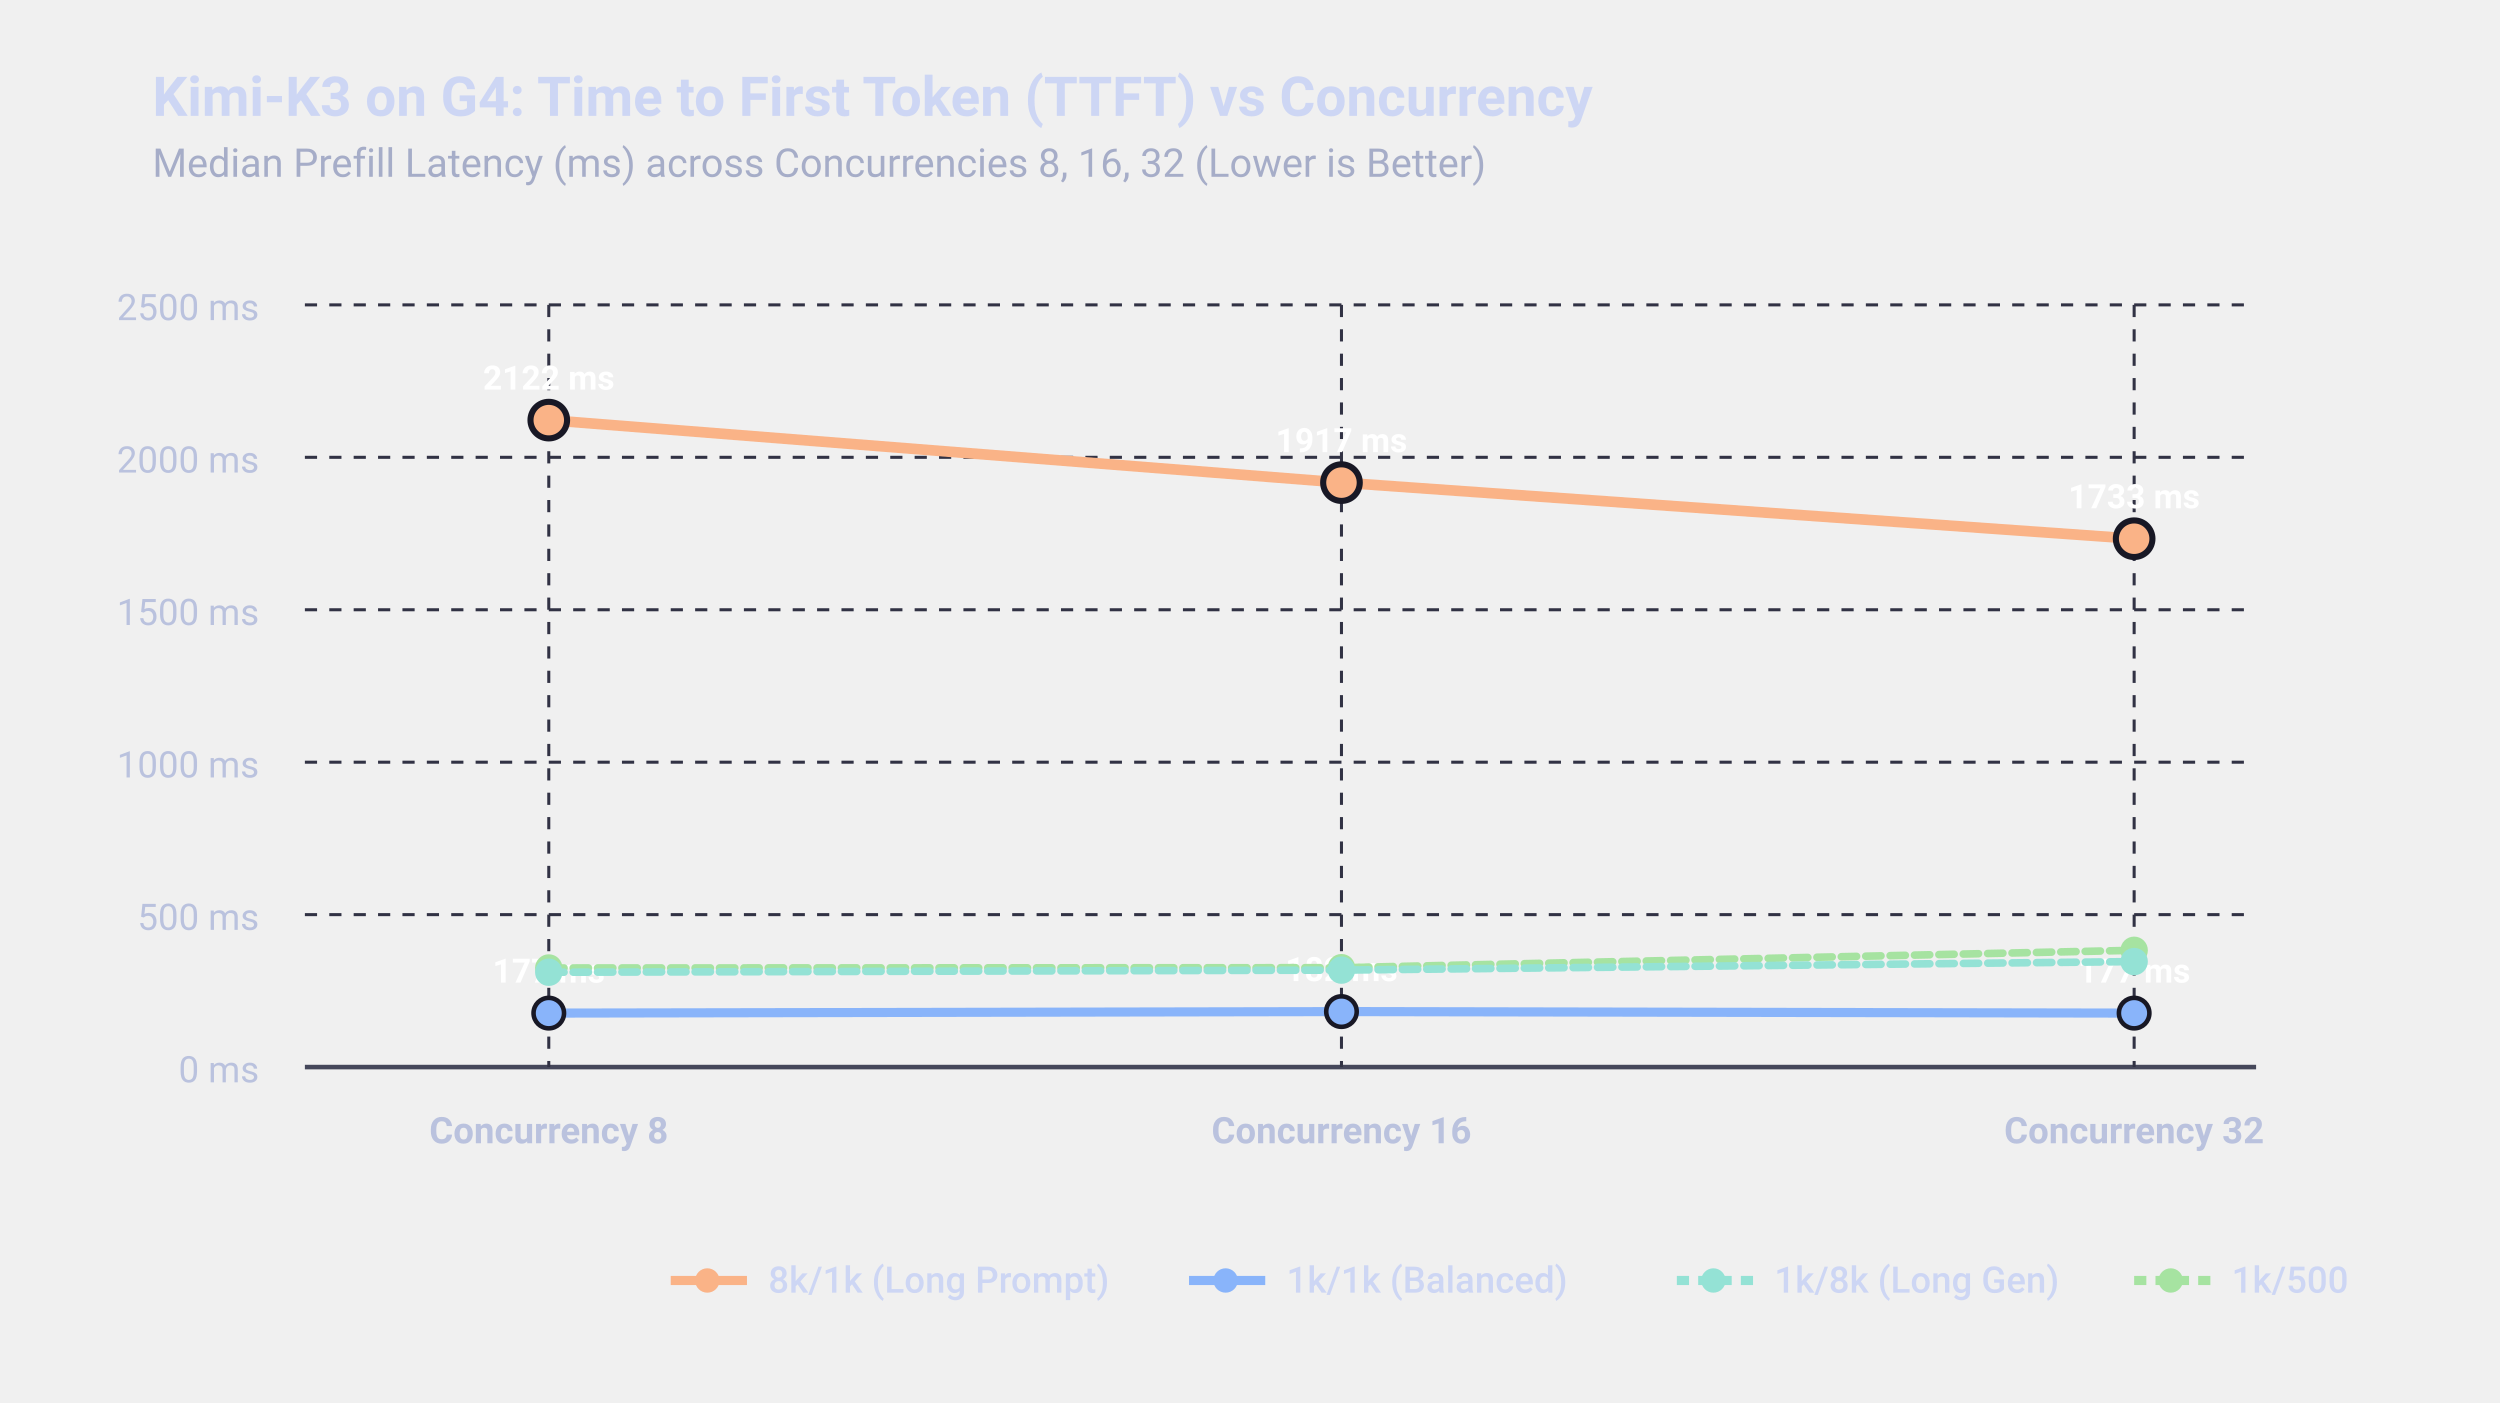
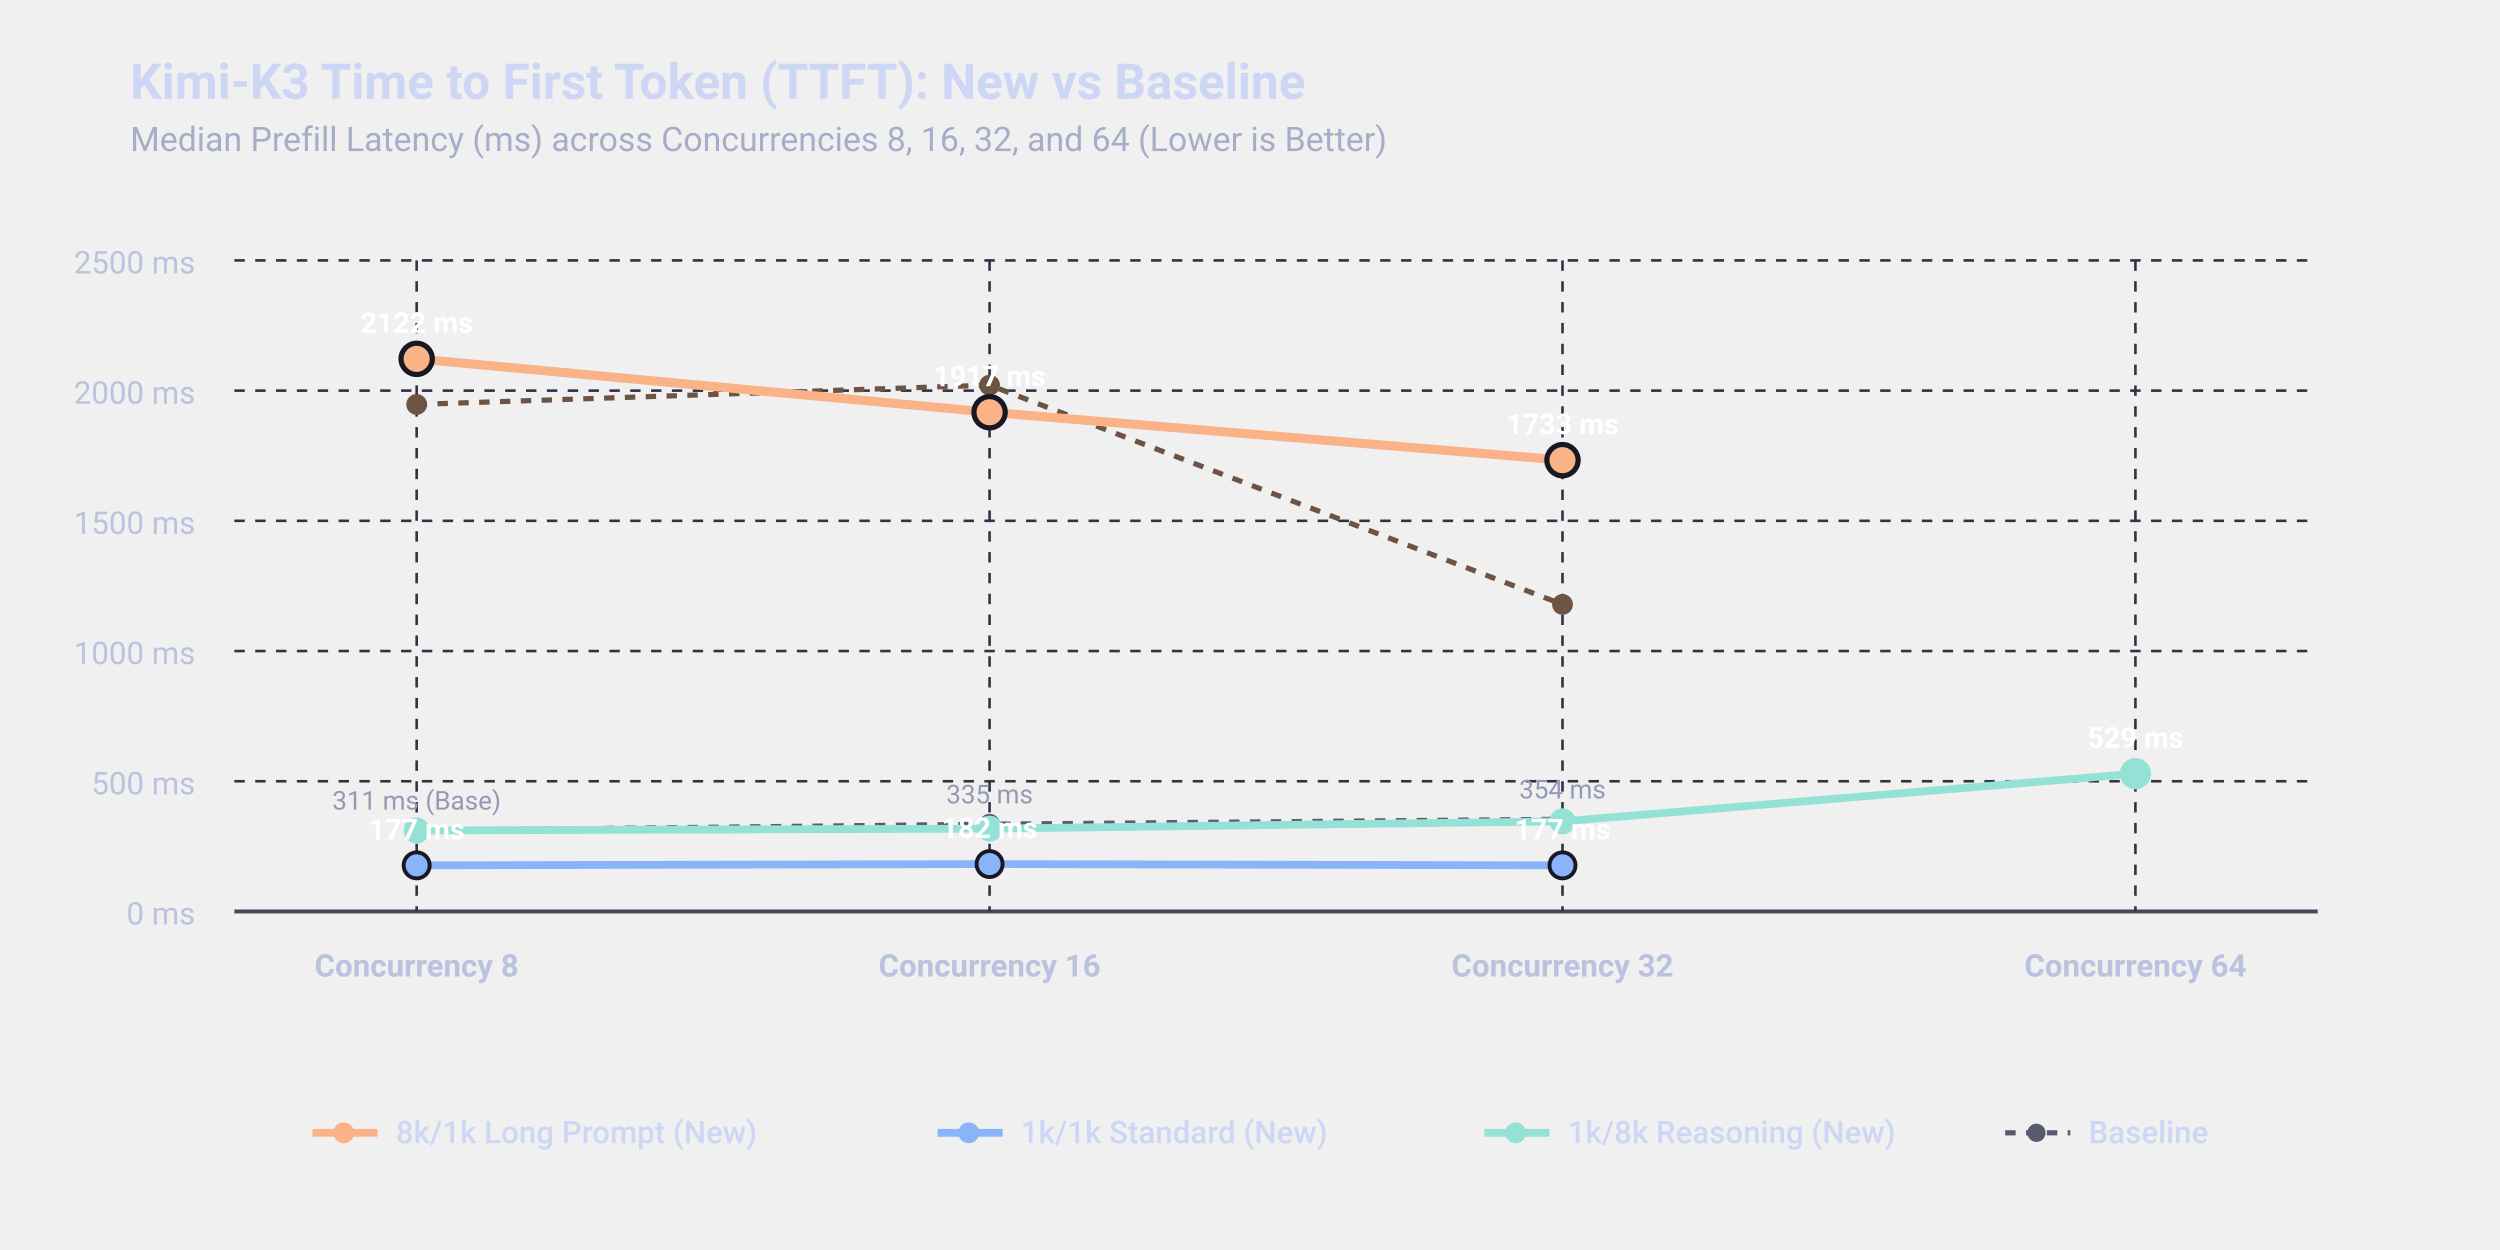
- <svg xmlns="http://www.w3.org/2000/svg" viewBox="0 0 820 460" width="100%" height="100%" style="background:#181825; font-family: -apple-system, BlinkMacSystemFont, Segoe UI, Roboto, Helvetica, Arial, sans-serif;">
+ <svg xmlns="http://www.w3.org/2000/svg" viewBox="0 0 960 480" width="100%" height="100%" style="background:#181825; font-family: -apple-system, BlinkMacSystemFont, Segoe UI, Roboto, Helvetica, Arial, sans-serif;">
  <style>
-     .title { fill: #cdd6f4; font-size: 18px; font-weight: bold; }
+     .title { fill: #cdd6f4; font-size: 19px; font-weight: bold; }
    .subtitle { fill: #a6adc8; font-size: 13px; }
    .axis { stroke: #45475a; stroke-width: 1.5; }
    .grid { stroke: #313244; stroke-dasharray: 4; stroke-width: 1; }
    .label { fill: #bac2de; font-size: 12px; }
    .legend { fill: #cdd6f4; font-size: 12px; font-weight: 500; }
-     .dot-label { fill: #ffffff; font-size: 11px; font-weight: 600; text-anchor: middle; }
+     .dot-label-new { fill: #ffffff; font-size: 11px; font-weight: bold; text-anchor: middle; }
+     .dot-label-old { fill: #9399b2; font-size: 10px; font-weight: normal; text-anchor: middle; }
  </style>
-   <text x="50" y="38" class="title">Kimi-K3 on G4: Time to First Token (TTFT) vs Concurrency</text>
-   <text x="50" y="58" class="subtitle">Median Prefill Latency (ms) across Concurrencies 8, 16, 32 (Lower is Better)</text>
-   <line x1="100" y1="350" x2="740" y2="350" class="axis" />
-   <text x="85" y="355" class="label" text-anchor="end">0 ms</text>
-   <line x1="100" y1="300" x2="740" y2="300" class="grid" />
-   <text x="85" y="305" class="label" text-anchor="end">500 ms</text>
-   <line x1="100" y1="250" x2="740" y2="250" class="grid" />
-   <text x="85" y="255" class="label" text-anchor="end">1000 ms</text>
-   <line x1="100" y1="200" x2="740" y2="200" class="grid" />
-   <text x="85" y="205" class="label" text-anchor="end">1500 ms</text>
-   <line x1="100" y1="150" x2="740" y2="150" class="grid" />
-   <text x="85" y="155" class="label" text-anchor="end">2000 ms</text>
-   <line x1="100" y1="100" x2="740" y2="100" class="grid" />
-   <text x="85" y="105" class="label" text-anchor="end">2500 ms</text>
-   <line x1="180" y1="100" x2="180" y2="350" class="grid" />
-   <text x="180" y="375" class="label" text-anchor="middle" font-weight="bold">Concurrency 8</text>
-   <line x1="440" y1="100" x2="440" y2="350" class="grid" />
-   <text x="440" y="375" class="label" text-anchor="middle" font-weight="bold">Concurrency 16</text>
-   <line x1="700" y1="100" x2="700" y2="350" class="grid" />
-   <text x="700" y="375" class="label" text-anchor="middle" font-weight="bold">Concurrency 32</text>
-   <polyline points="180,137.8 440,158.3 700,176.7" fill="none" stroke="#fab387" stroke-width="3.5" stroke-linecap="round" stroke-linejoin="round" />
-   <circle cx="180" cy="137.8" r="6" fill="#fab387" stroke="#181825" stroke-width="2" />
-   <text x="180" y="127.8" class="dot-label">2122 ms</text>
-   <circle cx="440" cy="158.3" r="6" fill="#fab387" stroke="#181825" stroke-width="2" />
-   <text x="440" y="148.3" class="dot-label">1917 ms</text>
-   <circle cx="700" cy="176.7" r="6" fill="#fab387" stroke="#181825" stroke-width="2" />
-   <text x="700" y="166.7" class="dot-label">1733 ms</text>
-   <polyline points="180,332.3 440,331.8 700,332.3" fill="none" stroke="#89b4fa" stroke-width="3" stroke-linecap="round" stroke-linejoin="round" />
-   <circle cx="180" cy="332.3" r="5" fill="#89b4fa" stroke="#181825" stroke-width="1.5" />
-   <text x="180" y="322.3" class="dot-label">177 ms</text>
-   <circle cx="440" cy="331.8" r="5" fill="#89b4fa" stroke="#181825" stroke-width="1.5" />
-   <text x="440" y="321.8" class="dot-label">182 ms</text>
-   <circle cx="700" cy="332.3" r="5" fill="#89b4fa" stroke="#181825" stroke-width="1.5" />
-   <text x="700" y="322.3" class="dot-label">177 ms</text>
-   <polyline points="180,317.5 440,317.4 700,311.7" fill="none" stroke="#a6e3a1" stroke-width="2.5" stroke-dasharray="5,3" stroke-linecap="round" stroke-linejoin="round" />
-   <circle cx="180" cy="317.5" r="4.5" fill="#a6e3a1" />
-   <circle cx="440" cy="317.4" r="4.5" fill="#a6e3a1" />
-   <circle cx="700" cy="311.7" r="4.5" fill="#a6e3a1" />
-   <polyline points="180,318.9 440,318.2 700,315.4" fill="none" stroke="#94e2d5" stroke-width="2.5" stroke-dasharray="5,3" stroke-linecap="round" stroke-linejoin="round" />
-   <circle cx="180" cy="318.9" r="4.5" fill="#94e2d5" />
-   <circle cx="440" cy="318.2" r="4.5" fill="#94e2d5" />
-   <circle cx="700" cy="315.4" r="4.5" fill="#94e2d5" />
-   <line x1="220" y1="420" x2="245" y2="420" stroke="#fab387" stroke-width="3" />
-   <circle cx="232" cy="420" r="4" fill="#fab387" />
-   <text x="252" y="424" class="legend">8k/1k (Long Prompt)</text>
-   <line x1="390" y1="420" x2="415" y2="420" stroke="#89b4fa" stroke-width="3" />
-   <circle cx="402" cy="420" r="4" fill="#89b4fa" />
-   <text x="422" y="424" class="legend">1k/1k (Balanced)</text>
-   <line x1="550" y1="420" x2="575" y2="420" stroke="#94e2d5" stroke-width="3" stroke-dasharray="4,3" />
-   <circle cx="562" cy="420" r="4" fill="#94e2d5" />
-   <text x="582" y="424" class="legend">1k/8k (Long Gen)</text>
-   <line x1="700" y1="420" x2="725" y2="420" stroke="#a6e3a1" stroke-width="3" stroke-dasharray="4,3" />
-   <circle cx="712" cy="420" r="4" fill="#a6e3a1" />
-   <text x="732" y="424" class="legend">1k/500</text>
+   <text x="50" y="38" class="title">Kimi-K3 Time to First Token (TTFT): New vs Baseline</text>
+   <text x="50" y="58" class="subtitle">Median Prefill Latency (ms) across Concurrencies 8, 16, 32, and 64 (Lower is Better)</text>
+   <line x1="90" y1="350" x2="890" y2="350" class="axis" />
+   <text x="75" y="355" class="label" text-anchor="end">0 ms</text>
+   <line x1="90" y1="300" x2="890" y2="300" class="grid" />
+   <text x="75" y="305" class="label" text-anchor="end">500 ms</text>
+   <line x1="90" y1="250" x2="890" y2="250" class="grid" />
+   <text x="75" y="255" class="label" text-anchor="end">1000 ms</text>
+   <line x1="90" y1="200" x2="890" y2="200" class="grid" />
+   <text x="75" y="205" class="label" text-anchor="end">1500 ms</text>
+   <line x1="90" y1="150" x2="890" y2="150" class="grid" />
+   <text x="75" y="155" class="label" text-anchor="end">2000 ms</text>
+   <line x1="90" y1="100" x2="890" y2="100" class="grid" />
+   <text x="75" y="105" class="label" text-anchor="end">2500 ms</text>
+   <line x1="160" y1="100" x2="160" y2="350" class="grid" />
+   <text x="160" y="375" class="label" text-anchor="middle" font-weight="bold">Concurrency 8</text>
+   <line x1="380" y1="100" x2="380" y2="350" class="grid" />
+   <text x="380" y="375" class="label" text-anchor="middle" font-weight="bold">Concurrency 16</text>
+   <line x1="600" y1="100" x2="600" y2="350" class="grid" />
+   <text x="600" y="375" class="label" text-anchor="middle" font-weight="bold">Concurrency 32</text>
+   <line x1="820" y1="100" x2="820" y2="350" class="grid" />
+   <text x="820" y="375" class="label" text-anchor="middle" font-weight="bold">Concurrency 64</text>
+   <polyline points="160,318.9 380,316.5 600,314.6" fill="none" stroke="#585b70" stroke-width="2" stroke-dasharray="4,4" />
+   <circle cx="160" cy="318.9" r="4" fill="#585b70" />
+   <text x="160" y="310.9" class="dot-label-old">311 ms (Base)</text>
+   <circle cx="380" cy="316.5" r="4" fill="#585b70" />
+   <text x="380" y="308.5" class="dot-label-old">335 ms</text>
+   <circle cx="600" cy="314.6" r="4" fill="#585b70" />
+   <text x="600" y="306.6" class="dot-label-old">354 ms</text>
+   <polyline points="160,155.3 380,147.9 600,232.1" fill="none" stroke="#6c5344" stroke-width="2" stroke-dasharray="4,4" />
+   <circle cx="160" cy="155.3" r="4" fill="#6c5344" />
+   <circle cx="380" cy="147.9" r="4" fill="#6c5344" />
+   <circle cx="600" cy="232.1" r="4" fill="#6c5344" />
+   <polyline points="160,137.8 380,158.3 600,176.7" fill="none" stroke="#fab387" stroke-width="3.5" stroke-linecap="round" stroke-linejoin="round" />
+   <circle cx="160" cy="137.8" r="6" fill="#fab387" stroke="#181825" stroke-width="2" />
+   <text x="160" y="127.8" class="dot-label-new">2122 ms</text>
+   <circle cx="380" cy="158.3" r="6" fill="#fab387" stroke="#181825" stroke-width="2" />
+   <text x="380" y="148.3" class="dot-label-new">1917 ms</text>
+   <circle cx="600" cy="176.7" r="6" fill="#fab387" stroke="#181825" stroke-width="2" />
+   <text x="600" y="166.7" class="dot-label-new">1733 ms</text>
+   <polyline points="160,318.9 380,318.2 600,315.4 820,297.1" fill="none" stroke="#94e2d5" stroke-width="3" stroke-linecap="round" stroke-linejoin="round" />
+   <circle cx="160" cy="318.9" r="5" fill="#94e2d5" />
+   <circle cx="380" cy="318.2" r="5" fill="#94e2d5" />
+   <circle cx="600" cy="315.4" r="5" fill="#94e2d5" />
+   <circle cx="820" cy="297.1" r="6" fill="#94e2d5" />
+   <text x="820" y="287.1" class="dot-label-new">529 ms</text>
+   <polyline points="160,332.3 380,331.8 600,332.3" fill="none" stroke="#89b4fa" stroke-width="3" stroke-linecap="round" stroke-linejoin="round" />
+   <circle cx="160" cy="332.3" r="5" fill="#89b4fa" stroke="#181825" stroke-width="1.5" />
+   <text x="160" y="322.3" class="dot-label-new">177 ms</text>
+   <circle cx="380" cy="331.8" r="5" fill="#89b4fa" stroke="#181825" stroke-width="1.5" />
+   <text x="380" y="321.8" class="dot-label-new">182 ms</text>
+   <circle cx="600" cy="332.3" r="5" fill="#89b4fa" stroke="#181825" stroke-width="1.5" />
+   <text x="600" y="322.3" class="dot-label-new">177 ms</text>
+   <line x1="120" y1="435" x2="145" y2="435" stroke="#fab387" stroke-width="3" />
+   <circle cx="132" cy="435" r="4" fill="#fab387" />
+   <text x="152" y="439" class="legend">8k/1k Long Prompt (New)</text>
+   <line x1="360" y1="435" x2="385" y2="435" stroke="#89b4fa" stroke-width="3" />
+   <circle cx="372" cy="435" r="4" fill="#89b4fa" />
+   <text x="392" y="439" class="legend">1k/1k Standard (New)</text>
+   <line x1="570" y1="435" x2="595" y2="435" stroke="#94e2d5" stroke-width="3" />
+   <circle cx="582" cy="435" r="4" fill="#94e2d5" />
+   <text x="602" y="439" class="legend">1k/8k Reasoning (New)</text>
+   <line x1="770" y1="435" x2="795" y2="435" stroke="#585b70" stroke-width="2" stroke-dasharray="4,4" />
+   <circle cx="782" cy="435" r="3.5" fill="#585b70" />
+   <text x="802" y="439" class="legend" fill="#a6adc8">Baseline</text>
</svg>
